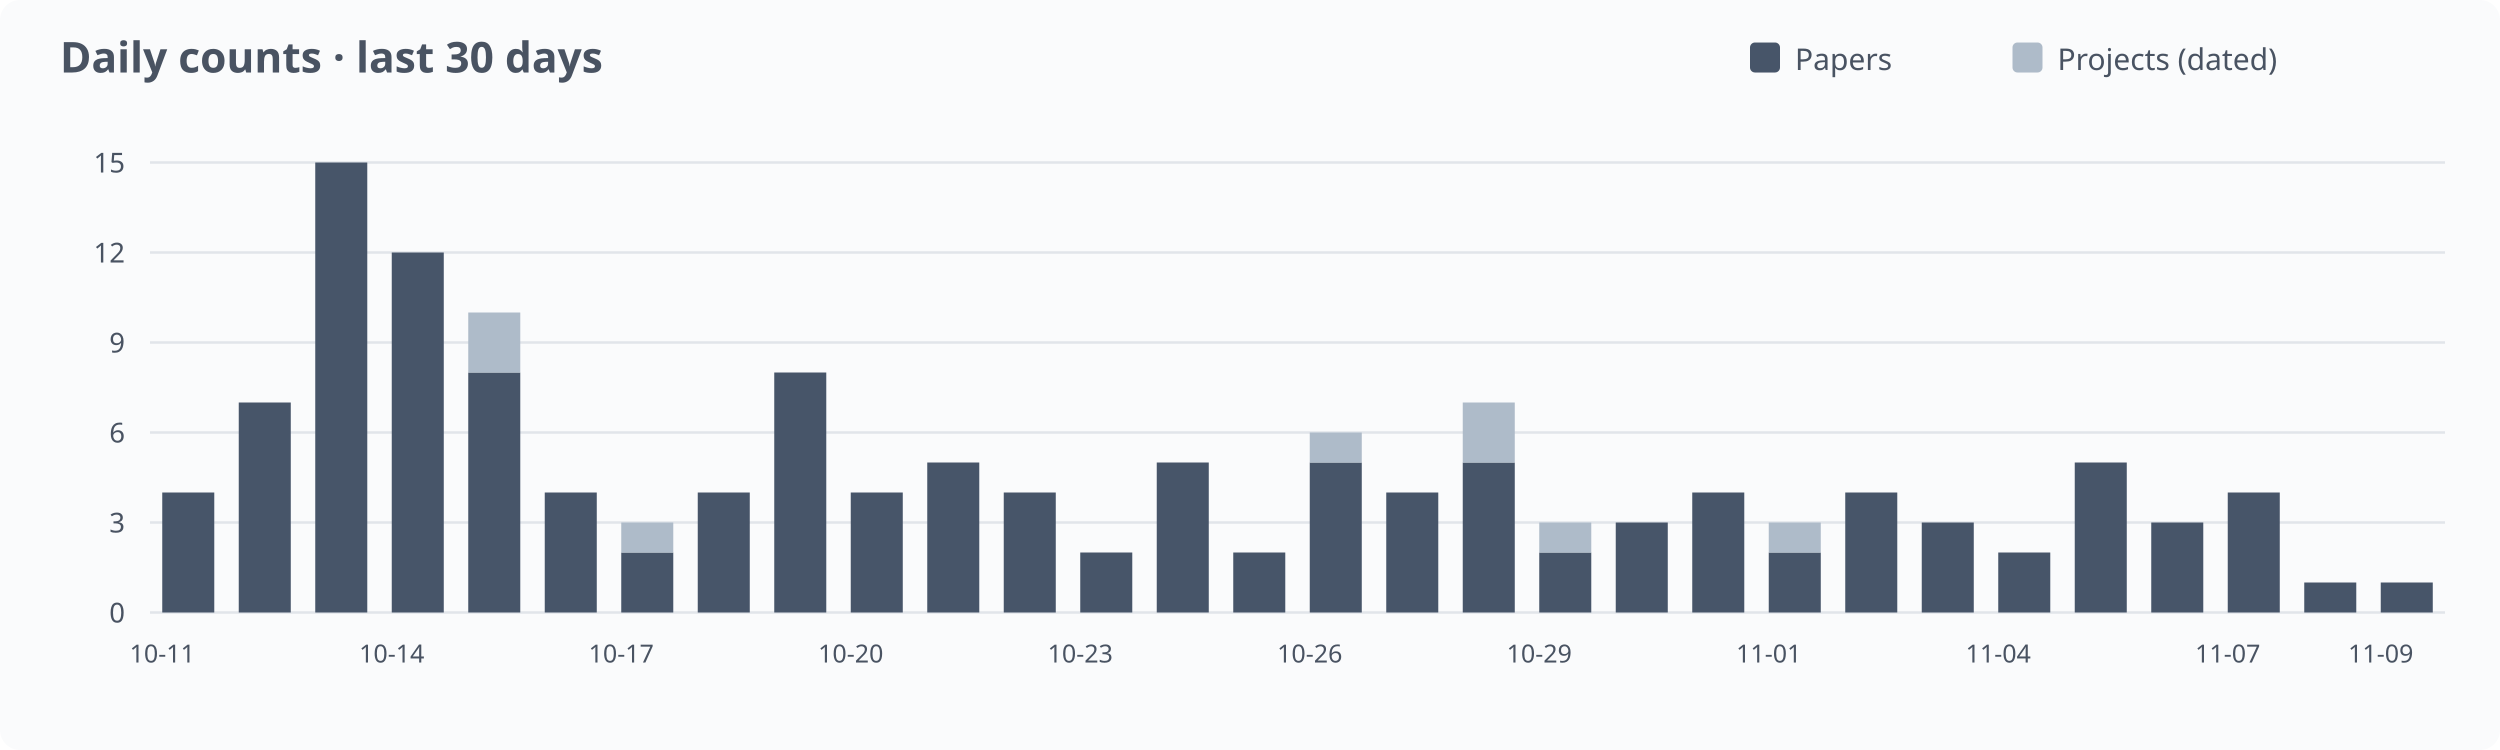
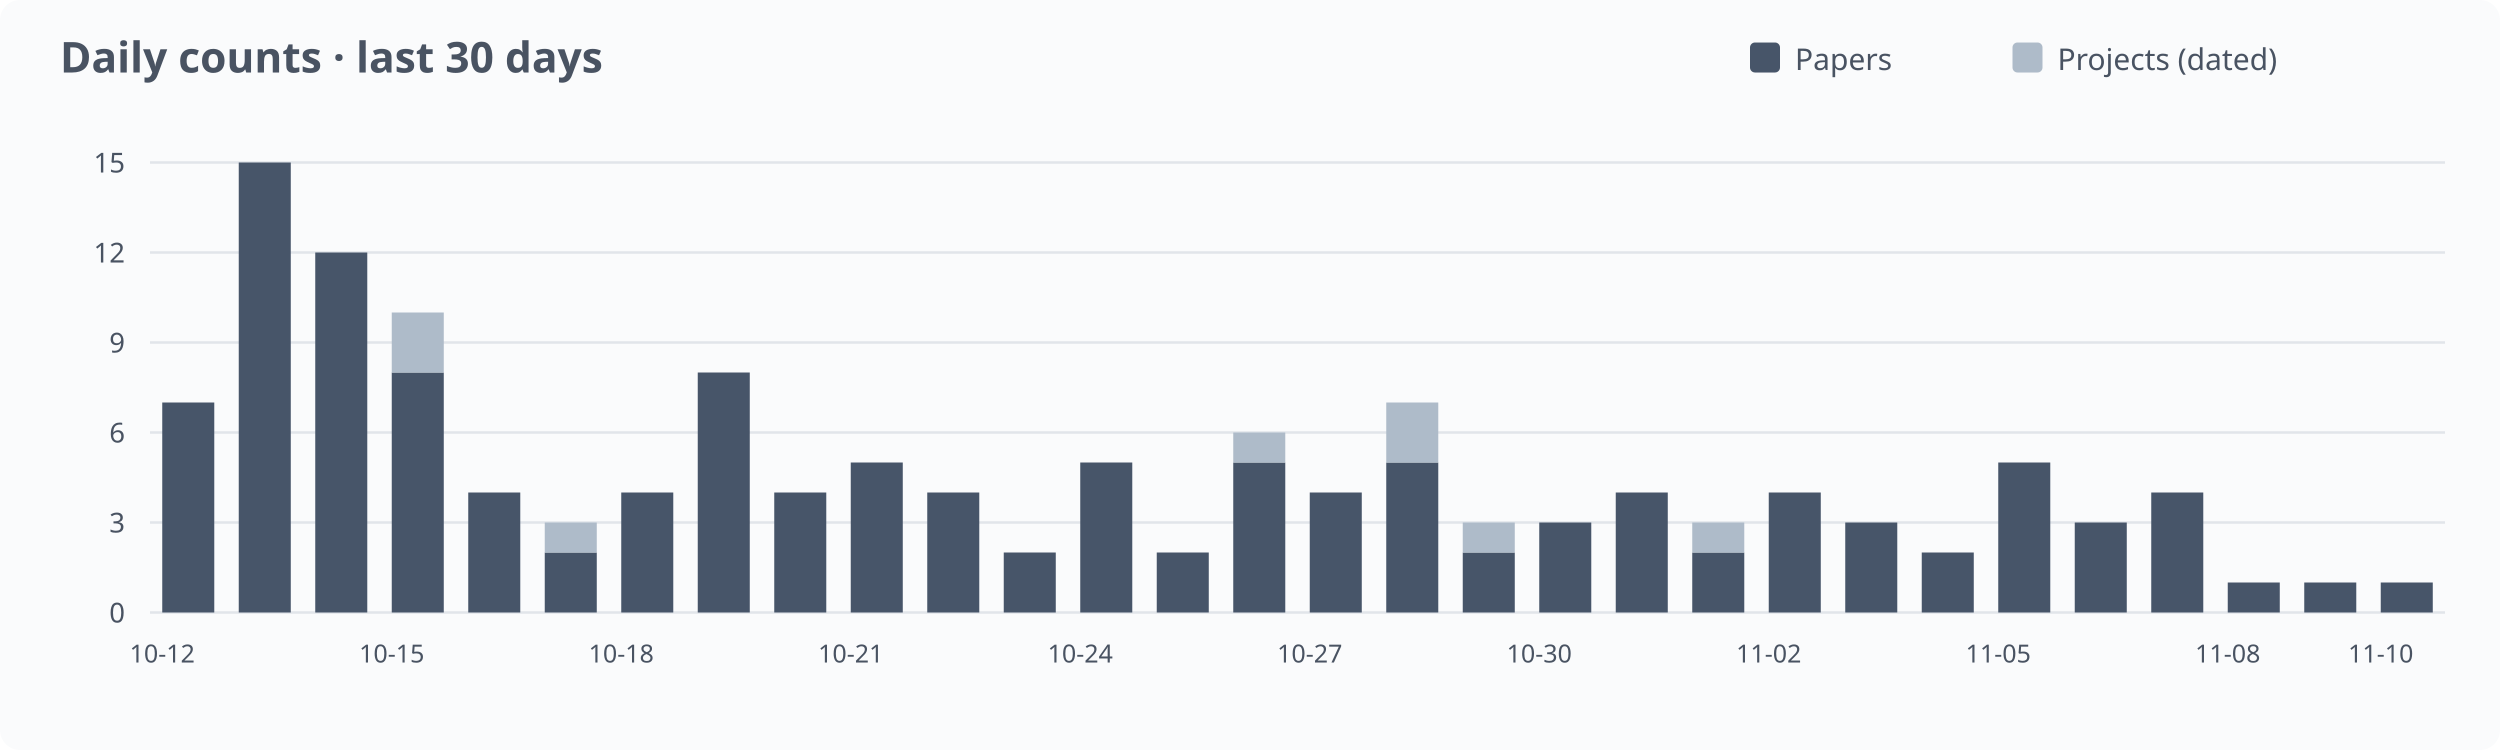
<svg xmlns="http://www.w3.org/2000/svg" width="1000" height="300" viewBox="0 0 1000 300" role="img" aria-labelledby="title desc">
  <rect width="100%" height="100%" rx="8" fill="#fafbfc" />
  <g font-family="system-ui,sans-serif" fill="#495362">
    <text x="24" y="29" font-size="17" font-weight="600">Daily counts · last 30 days</text>
    <rect x="700" y="17" width="12" height="12" rx="2" fill="#475569" />
    <text x="718" y="28" font-size="12">Papers</text>
    <rect x="805" y="17" width="12" height="12" rx="2" fill="#aebbc9" />
    <text x="823" y="28" font-size="12">Projects (dated)</text>
    <path d="M60 245.0H978" stroke="#e1e5ea" />
    <text x="50" y="249.0" text-anchor="end" font-size="11">0</text>
    <path d="M60 209.0H978" stroke="#e1e5ea" />
    <text x="50" y="213.0" text-anchor="end" font-size="11">3</text>
    <path d="M60 173.0H978" stroke="#e1e5ea" />
    <text x="50" y="177.0" text-anchor="end" font-size="11">6</text>
    <path d="M60 137.0H978" stroke="#e1e5ea" />
    <text x="50" y="141.0" text-anchor="end" font-size="11">9</text>
    <path d="M60 101.0H978" stroke="#e1e5ea" />
    <text x="50" y="105.0" text-anchor="end" font-size="11">12</text>
    <path d="M60 65.0H978" stroke="#e1e5ea" />
    <text x="50" y="69.0" text-anchor="end" font-size="11">15</text>
-     <rect x="64.90" y="197.00" width="20.81" height="48.00" fill="#475569" />
-     <rect x="64.90" y="197.00" width="20.81" height="0.00" fill="#aebbc9" />
-     <text x="64.90" y="265" text-anchor="middle" font-size="10">10-11</text>
-     <rect x="95.50" y="161.00" width="20.81" height="84.00" fill="#475569" />
-     <rect x="95.50" y="161.00" width="20.81" height="0.00" fill="#aebbc9" />
-     <rect x="126.10" y="65.00" width="20.81" height="180.00" fill="#475569" />
-     <rect x="126.10" y="65.00" width="20.81" height="0.00" fill="#aebbc9" />
-     <rect x="156.70" y="101.00" width="20.81" height="144.00" fill="#475569" />
-     <rect x="156.70" y="101.00" width="20.81" height="0.00" fill="#aebbc9" />
-     <text x="156.70" y="265" text-anchor="middle" font-size="10">10-14</text>
-     <rect x="187.30" y="149.00" width="20.81" height="96.00" fill="#475569" />
-     <rect x="187.30" y="125.00" width="20.81" height="24.00" fill="#aebbc9" />
-     <rect x="217.90" y="197.00" width="20.81" height="48.00" fill="#475569" />
-     <rect x="217.90" y="197.00" width="20.81" height="0.00" fill="#aebbc9" />
-     <rect x="248.50" y="221.00" width="20.81" height="24.00" fill="#475569" />
-     <rect x="248.50" y="209.00" width="20.81" height="12.00" fill="#aebbc9" />
-     <text x="248.50" y="265" text-anchor="middle" font-size="10">10-17</text>
-     <rect x="279.10" y="197.00" width="20.81" height="48.00" fill="#475569" />
-     <rect x="279.10" y="197.00" width="20.81" height="0.00" fill="#aebbc9" />
-     <rect x="309.70" y="149.00" width="20.81" height="96.00" fill="#475569" />
-     <rect x="309.70" y="149.00" width="20.81" height="0.00" fill="#aebbc9" />
-     <rect x="340.30" y="197.00" width="20.81" height="48.00" fill="#475569" />
-     <rect x="340.30" y="197.00" width="20.81" height="0.00" fill="#aebbc9" />
-     <text x="340.30" y="265" text-anchor="middle" font-size="10">10-20</text>
-     <rect x="370.90" y="185.00" width="20.81" height="60.00" fill="#475569" />
-     <rect x="370.90" y="185.00" width="20.81" height="0.00" fill="#aebbc9" />
-     <rect x="401.50" y="197.00" width="20.81" height="48.00" fill="#475569" />
-     <rect x="401.50" y="197.00" width="20.81" height="0.00" fill="#aebbc9" />
-     <rect x="432.10" y="221.00" width="20.81" height="24.00" fill="#475569" />
-     <rect x="432.10" y="221.00" width="20.81" height="0.00" fill="#aebbc9" />
-     <text x="432.10" y="265" text-anchor="middle" font-size="10">10-23</text>
-     <rect x="462.70" y="185.00" width="20.81" height="60.00" fill="#475569" />
-     <rect x="462.70" y="185.00" width="20.81" height="0.00" fill="#aebbc9" />
-     <rect x="493.30" y="221.00" width="20.81" height="24.00" fill="#475569" />
-     <rect x="493.30" y="221.00" width="20.81" height="0.00" fill="#aebbc9" />
-     <rect x="523.90" y="185.00" width="20.81" height="60.00" fill="#475569" />
-     <rect x="523.90" y="173.00" width="20.81" height="12.00" fill="#aebbc9" />
-     <text x="523.90" y="265" text-anchor="middle" font-size="10">10-26</text>
-     <rect x="554.50" y="197.00" width="20.81" height="48.00" fill="#475569" />
-     <rect x="554.50" y="197.00" width="20.81" height="0.00" fill="#aebbc9" />
-     <rect x="585.10" y="185.00" width="20.81" height="60.00" fill="#475569" />
-     <rect x="585.10" y="161.00" width="20.81" height="24.00" fill="#aebbc9" />
-     <rect x="615.70" y="221.00" width="20.81" height="24.00" fill="#475569" />
-     <rect x="615.70" y="209.00" width="20.81" height="12.00" fill="#aebbc9" />
-     <text x="615.70" y="265" text-anchor="middle" font-size="10">10-29</text>
-     <rect x="646.30" y="209.00" width="20.81" height="36.00" fill="#475569" />
-     <rect x="646.30" y="209.00" width="20.81" height="0.00" fill="#aebbc9" />
-     <rect x="676.90" y="197.00" width="20.81" height="48.00" fill="#475569" />
-     <rect x="676.90" y="197.00" width="20.81" height="0.00" fill="#aebbc9" />
-     <rect x="707.50" y="221.00" width="20.81" height="24.00" fill="#475569" />
-     <rect x="707.50" y="209.00" width="20.81" height="12.00" fill="#aebbc9" />
-     <text x="707.50" y="265" text-anchor="middle" font-size="10">11-01</text>
-     <rect x="738.10" y="197.00" width="20.81" height="48.00" fill="#475569" />
-     <rect x="738.10" y="197.00" width="20.81" height="0.00" fill="#aebbc9" />
-     <rect x="768.70" y="209.00" width="20.81" height="36.00" fill="#475569" />
-     <rect x="768.70" y="209.00" width="20.81" height="0.00" fill="#aebbc9" />
-     <rect x="799.30" y="221.00" width="20.81" height="24.00" fill="#475569" />
-     <rect x="799.30" y="221.00" width="20.81" height="0.00" fill="#aebbc9" />
-     <text x="799.30" y="265" text-anchor="middle" font-size="10">11-04</text>
-     <rect x="829.90" y="185.00" width="20.81" height="60.00" fill="#475569" />
-     <rect x="829.90" y="185.00" width="20.81" height="0.00" fill="#aebbc9" />
-     <rect x="860.50" y="209.00" width="20.81" height="36.00" fill="#475569" />
-     <rect x="860.50" y="209.00" width="20.81" height="0.00" fill="#aebbc9" />
-     <rect x="891.10" y="197.00" width="20.81" height="48.00" fill="#475569" />
-     <rect x="891.10" y="197.00" width="20.81" height="0.00" fill="#aebbc9" />
-     <text x="891.10" y="265" text-anchor="middle" font-size="10">11-07</text>
+     <rect x="64.90" y="161.00" width="20.81" height="84.00" fill="#475569" />
+     <rect x="64.90" y="161.00" width="20.81" height="0.00" fill="#aebbc9" />
+     <text x="64.90" y="265" text-anchor="middle" font-size="10">10-12</text>
+     <rect x="95.50" y="65.00" width="20.81" height="180.00" fill="#475569" />
+     <rect x="95.50" y="65.00" width="20.81" height="0.00" fill="#aebbc9" />
+     <rect x="126.10" y="101.00" width="20.81" height="144.00" fill="#475569" />
+     <rect x="126.10" y="101.00" width="20.81" height="0.00" fill="#aebbc9" />
+     <rect x="156.70" y="149.00" width="20.81" height="96.00" fill="#475569" />
+     <rect x="156.70" y="125.00" width="20.81" height="24.00" fill="#aebbc9" />
+     <text x="156.70" y="265" text-anchor="middle" font-size="10">10-15</text>
+     <rect x="187.30" y="197.00" width="20.81" height="48.00" fill="#475569" />
+     <rect x="187.30" y="197.00" width="20.81" height="0.00" fill="#aebbc9" />
+     <rect x="217.90" y="221.00" width="20.81" height="24.00" fill="#475569" />
+     <rect x="217.90" y="209.00" width="20.81" height="12.00" fill="#aebbc9" />
+     <rect x="248.50" y="197.00" width="20.81" height="48.00" fill="#475569" />
+     <rect x="248.50" y="197.00" width="20.81" height="0.00" fill="#aebbc9" />
+     <text x="248.50" y="265" text-anchor="middle" font-size="10">10-18</text>
+     <rect x="279.10" y="149.00" width="20.81" height="96.00" fill="#475569" />
+     <rect x="279.10" y="149.00" width="20.81" height="0.00" fill="#aebbc9" />
+     <rect x="309.70" y="197.00" width="20.81" height="48.00" fill="#475569" />
+     <rect x="309.70" y="197.00" width="20.81" height="0.00" fill="#aebbc9" />
+     <rect x="340.30" y="185.00" width="20.81" height="60.00" fill="#475569" />
+     <rect x="340.30" y="185.00" width="20.81" height="0.00" fill="#aebbc9" />
+     <text x="340.30" y="265" text-anchor="middle" font-size="10">10-21</text>
+     <rect x="370.90" y="197.00" width="20.81" height="48.00" fill="#475569" />
+     <rect x="370.90" y="197.00" width="20.81" height="0.00" fill="#aebbc9" />
+     <rect x="401.50" y="221.00" width="20.81" height="24.00" fill="#475569" />
+     <rect x="401.50" y="221.00" width="20.81" height="0.00" fill="#aebbc9" />
+     <rect x="432.10" y="185.00" width="20.81" height="60.00" fill="#475569" />
+     <rect x="432.10" y="185.00" width="20.81" height="0.00" fill="#aebbc9" />
+     <text x="432.10" y="265" text-anchor="middle" font-size="10">10-24</text>
+     <rect x="462.70" y="221.00" width="20.81" height="24.00" fill="#475569" />
+     <rect x="462.70" y="221.00" width="20.81" height="0.00" fill="#aebbc9" />
+     <rect x="493.30" y="185.00" width="20.81" height="60.00" fill="#475569" />
+     <rect x="493.30" y="173.00" width="20.81" height="12.00" fill="#aebbc9" />
+     <rect x="523.90" y="197.00" width="20.81" height="48.00" fill="#475569" />
+     <rect x="523.90" y="197.00" width="20.81" height="0.00" fill="#aebbc9" />
+     <text x="523.90" y="265" text-anchor="middle" font-size="10">10-27</text>
+     <rect x="554.50" y="185.00" width="20.81" height="60.00" fill="#475569" />
+     <rect x="554.50" y="161.00" width="20.81" height="24.00" fill="#aebbc9" />
+     <rect x="585.10" y="221.00" width="20.81" height="24.00" fill="#475569" />
+     <rect x="585.10" y="209.00" width="20.81" height="12.00" fill="#aebbc9" />
+     <rect x="615.70" y="209.00" width="20.81" height="36.00" fill="#475569" />
+     <rect x="615.70" y="209.00" width="20.81" height="0.00" fill="#aebbc9" />
+     <text x="615.70" y="265" text-anchor="middle" font-size="10">10-30</text>
+     <rect x="646.30" y="197.00" width="20.81" height="48.00" fill="#475569" />
+     <rect x="646.30" y="197.00" width="20.81" height="0.00" fill="#aebbc9" />
+     <rect x="676.90" y="221.00" width="20.81" height="24.00" fill="#475569" />
+     <rect x="676.90" y="209.00" width="20.81" height="12.00" fill="#aebbc9" />
+     <rect x="707.50" y="197.00" width="20.81" height="48.00" fill="#475569" />
+     <rect x="707.50" y="197.00" width="20.81" height="0.00" fill="#aebbc9" />
+     <text x="707.50" y="265" text-anchor="middle" font-size="10">11-02</text>
+     <rect x="738.10" y="209.00" width="20.81" height="36.00" fill="#475569" />
+     <rect x="738.10" y="209.00" width="20.81" height="0.00" fill="#aebbc9" />
+     <rect x="768.70" y="221.00" width="20.81" height="24.00" fill="#475569" />
+     <rect x="768.70" y="221.00" width="20.81" height="0.00" fill="#aebbc9" />
+     <rect x="799.30" y="185.00" width="20.81" height="60.00" fill="#475569" />
+     <rect x="799.30" y="185.00" width="20.81" height="0.00" fill="#aebbc9" />
+     <text x="799.30" y="265" text-anchor="middle" font-size="10">11-05</text>
+     <rect x="829.90" y="209.00" width="20.81" height="36.00" fill="#475569" />
+     <rect x="829.90" y="209.00" width="20.81" height="0.00" fill="#aebbc9" />
+     <rect x="860.50" y="197.00" width="20.81" height="48.00" fill="#475569" />
+     <rect x="860.50" y="197.00" width="20.81" height="0.00" fill="#aebbc9" />
+     <rect x="891.10" y="233.00" width="20.81" height="12.00" fill="#475569" />
+     <rect x="891.10" y="233.00" width="20.81" height="0.00" fill="#aebbc9" />
+     <text x="891.10" y="265" text-anchor="middle" font-size="10">11-08</text>
    <rect x="921.70" y="233.00" width="20.81" height="12.00" fill="#475569" />
    <rect x="921.70" y="233.00" width="20.81" height="0.00" fill="#aebbc9" />
    <rect x="952.30" y="233.00" width="20.81" height="12.00" fill="#475569" />
    <rect x="952.30" y="233.00" width="20.81" height="0.00" fill="#aebbc9" />
-     <text x="952.30" y="265" text-anchor="middle" font-size="10">11-09</text>
+     <text x="952.30" y="265" text-anchor="middle" font-size="10">11-10</text>
  </g>
</svg>
